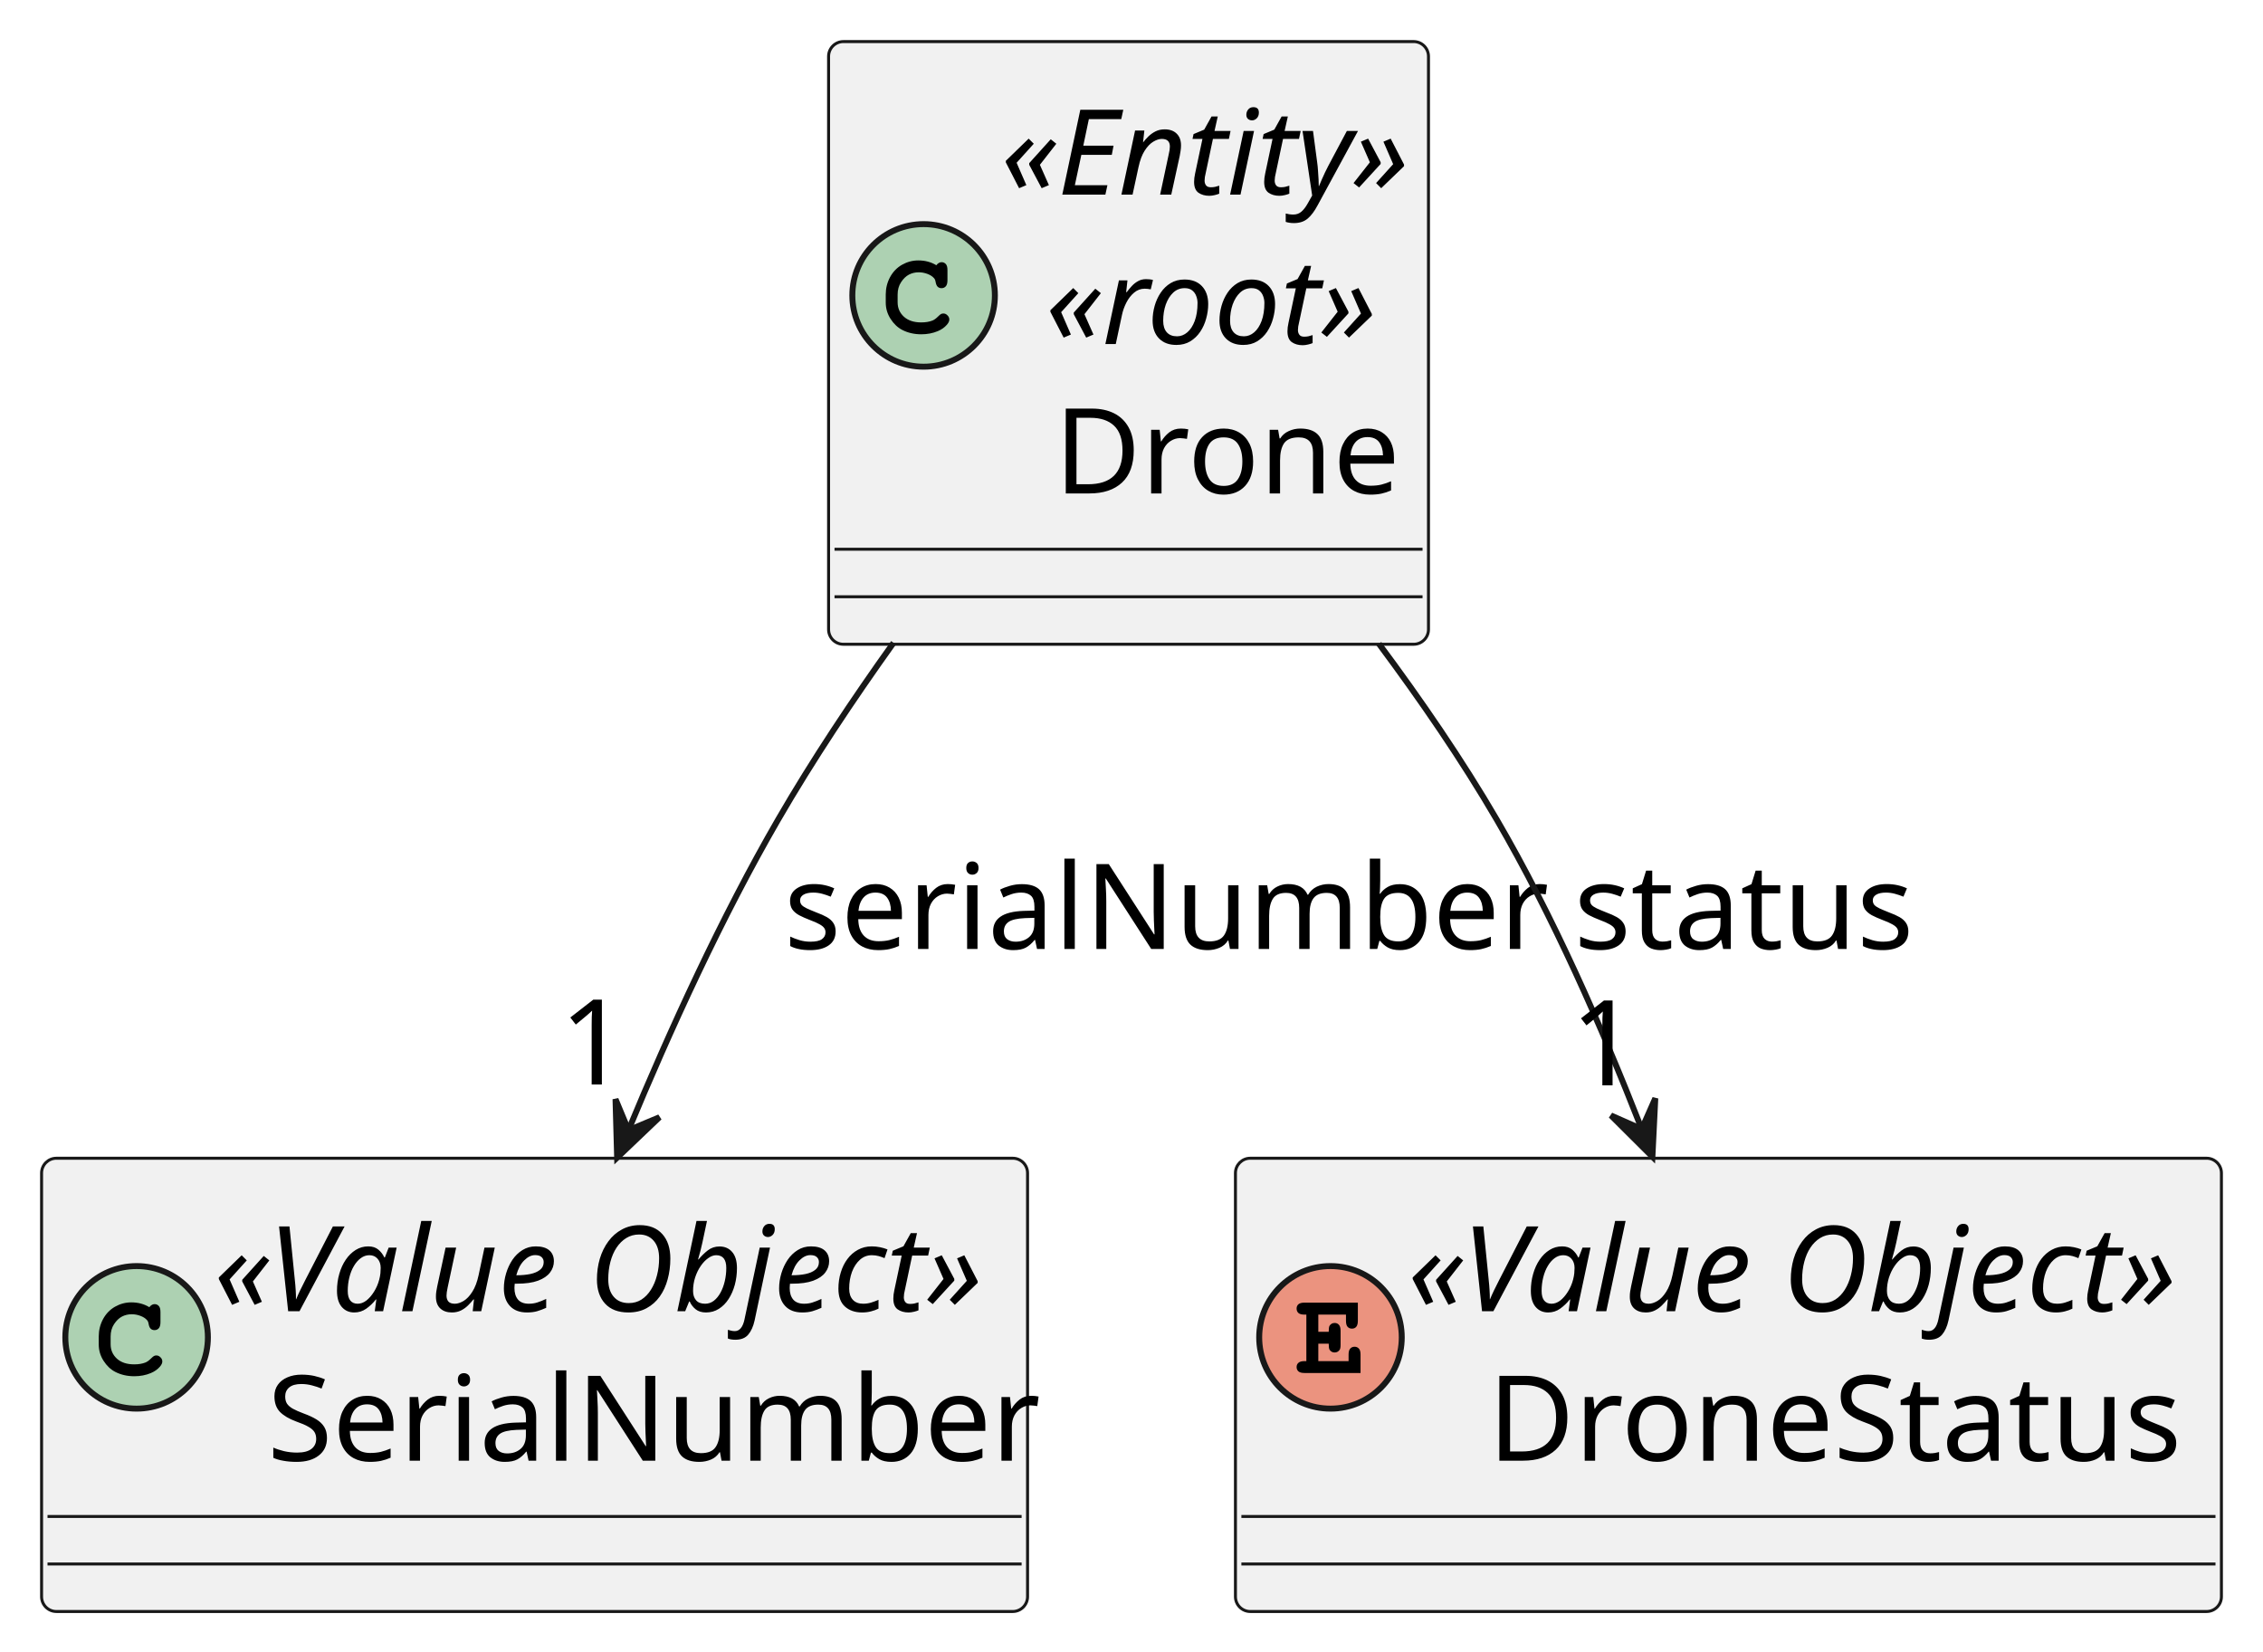
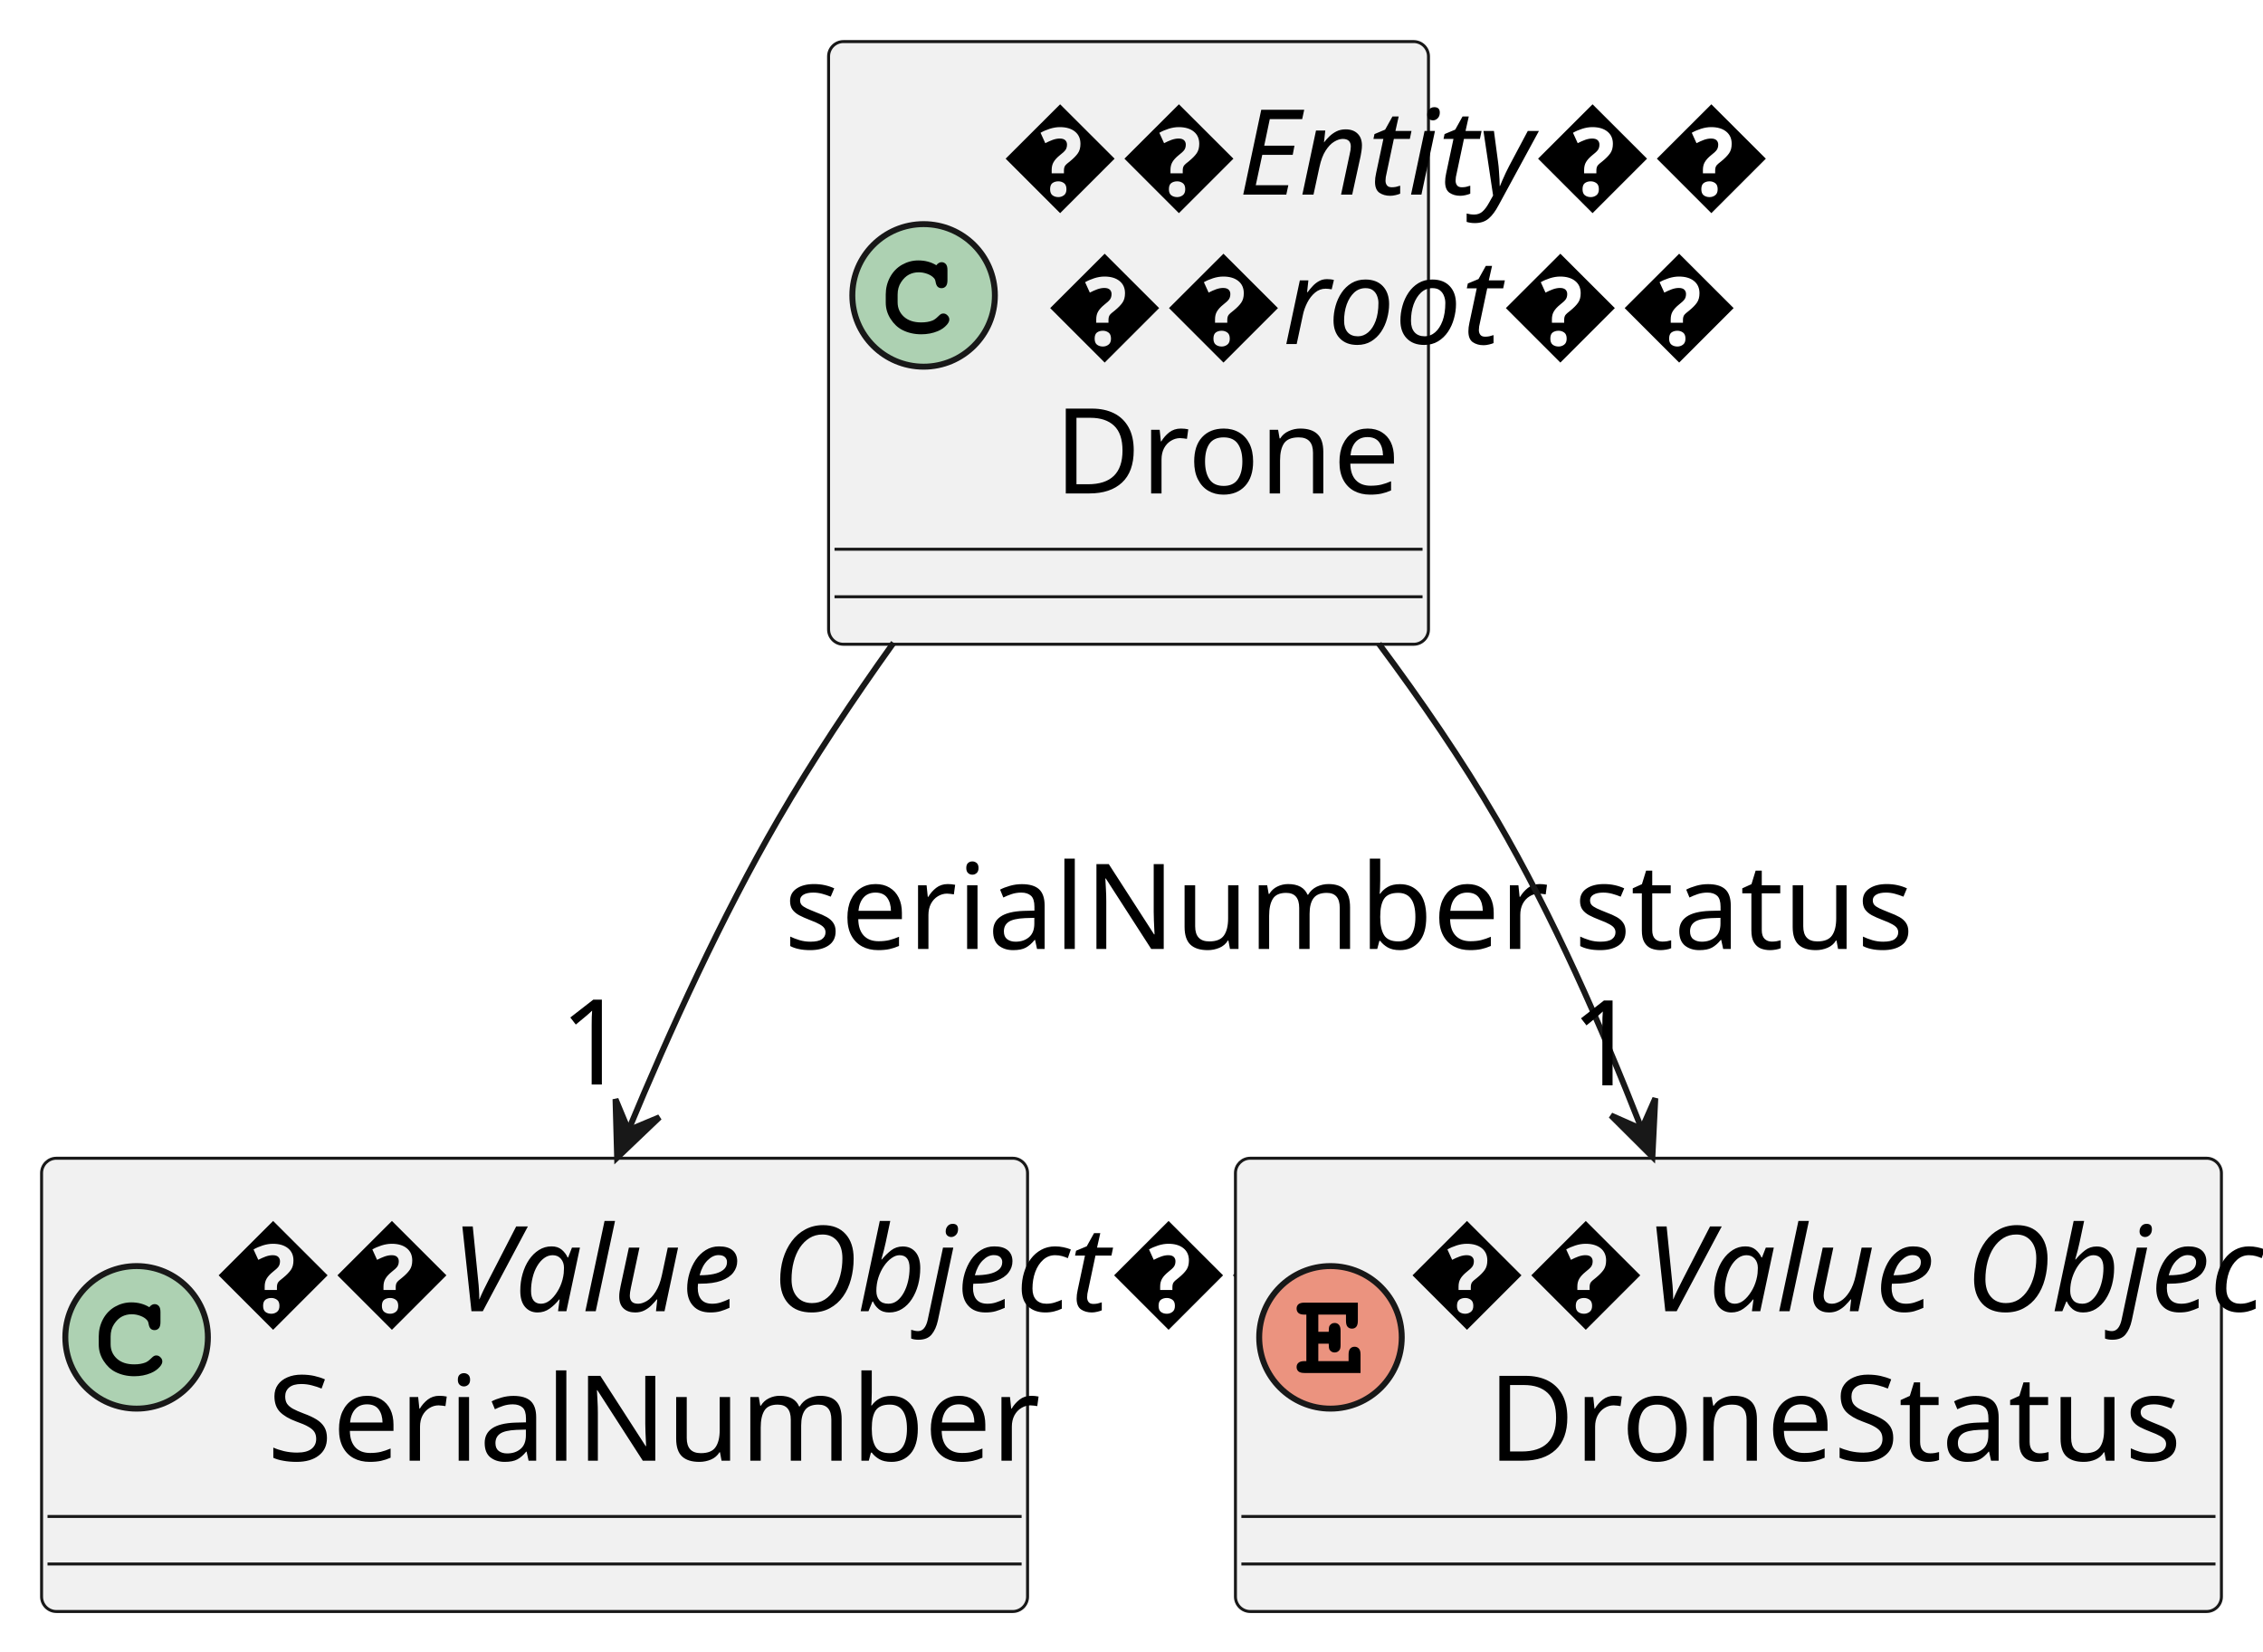
<svg xmlns="http://www.w3.org/2000/svg" contentStyleType="text/css" height="278px" preserveAspectRatio="none" style="width:381px;height:278px;background:#FFFFFF;" version="1.1" viewBox="0 0 381 278" width="381px" zoomAndPan="magnify">
  <defs />
  <g>
    <g id="elem_Drone">
      <rect codeLine="4" fill="#F1F1F1" height="101.469" id="Drone" rx="2.5" ry="2.5" style="stroke:#181818;stroke-width:0.5;" width="101" x="139.5" y="7" />
      <ellipse cx="155.5" cy="49.734" fill="#ADD1B2" rx="12" ry="12" style="stroke:#181818;stroke-width:1.0;" />
      <path d="M157.641,44.656 Q157.828,44.406 158.047,44.281 Q158.266,44.141 158.516,44.141 Q158.953,44.141 159.234,44.453 Q159.516,44.75 159.516,45.469 L159.516,47.172 Q159.516,47.891 159.234,48.203 Q158.953,48.516 158.516,48.516 Q158.125,48.516 157.875,48.281 Q157.625,48.062 157.516,47.453 Q157.453,47.031 157.234,46.812 Q156.844,46.375 156.125,46.109 Q155.406,45.844 154.688,45.844 Q153.781,45.844 153.031,46.234 Q152.281,46.625 151.703,47.516 Q151.125,48.391 151.125,49.594 L151.125,50.891 Q151.125,52.344 152.172,53.312 Q153.234,54.281 155.094,54.281 Q156.203,54.281 156.984,53.969 Q157.422,53.797 157.938,53.281 Q158.25,52.969 158.422,52.875 Q158.594,52.781 158.828,52.781 Q159.219,52.781 159.516,53.094 Q159.828,53.391 159.828,53.797 Q159.828,54.203 159.422,54.672 Q158.828,55.359 157.891,55.75 Q156.625,56.281 155.109,56.281 Q153.328,56.281 151.906,55.547 Q150.75,54.953 149.938,53.688 Q149.125,52.422 149.125,50.938 L149.125,49.578 Q149.125,48.016 149.844,46.672 Q150.578,45.312 151.859,44.578 Q153.156,43.844 154.609,43.844 Q155.469,43.844 156.219,44.047 Q156.984,44.25 157.641,44.656 Z " fill="#000000" />
-       <text fill="#000000" font-family="sans-serif" font-size="20" font-style="italic" lengthAdjust="spacing" textLength="71" x="168.5" y="32.762">«Entity»</text>
-       <text fill="#000000" font-family="sans-serif" font-size="20" font-style="italic" lengthAdjust="spacing" textLength="56" x="176" y="57.918">«root»</text>
+       <text fill="#000000" font-family="sans-serif" font-size="20" font-style="italic" lengthAdjust="spacing" textLength="71" x="168.5" y="32.762">��Entity��</text>
+       <text fill="#000000" font-family="sans-serif" font-size="20" font-style="italic" lengthAdjust="spacing" textLength="56" x="176" y="57.918">��root��</text>
      <text fill="#000000" font-family="sans-serif" font-size="20" lengthAdjust="spacing" textLength="53" x="177.5" y="83.074">Drone</text>
      <line style="stroke:#181818;stroke-width:0.5;" x1="140.5" x2="239.5" y1="92.469" y2="92.469" />
      <line style="stroke:#181818;stroke-width:0.5;" x1="140.5" x2="239.5" y1="100.469" y2="100.469" />
    </g>
    <g id="elem_SerialNumber">
      <rect codeLine="7" fill="#F1F1F1" height="76.312" id="SerialNumber" rx="2.5" ry="2.5" style="stroke:#181818;stroke-width:0.5;" width="166" x="7" y="195" />
      <ellipse cx="23" cy="225.156" fill="#ADD1B2" rx="12" ry="12" style="stroke:#181818;stroke-width:1.0;" />
      <path d="M25.141,220.078 Q25.328,219.828 25.547,219.703 Q25.766,219.562 26.016,219.562 Q26.453,219.562 26.734,219.875 Q27.016,220.172 27.016,220.891 L27.016,222.594 Q27.016,223.312 26.734,223.625 Q26.453,223.938 26.016,223.938 Q25.625,223.938 25.375,223.703 Q25.125,223.484 25.016,222.875 Q24.953,222.453 24.734,222.234 Q24.344,221.797 23.625,221.531 Q22.906,221.266 22.188,221.266 Q21.281,221.266 20.531,221.656 Q19.781,222.047 19.203,222.938 Q18.625,223.812 18.625,225.016 L18.625,226.312 Q18.625,227.766 19.672,228.734 Q20.734,229.703 22.594,229.703 Q23.703,229.703 24.484,229.391 Q24.922,229.219 25.438,228.703 Q25.75,228.391 25.922,228.297 Q26.094,228.203 26.328,228.203 Q26.719,228.203 27.016,228.516 Q27.328,228.812 27.328,229.219 Q27.328,229.625 26.922,230.094 Q26.328,230.781 25.391,231.172 Q24.125,231.703 22.609,231.703 Q20.828,231.703 19.406,230.969 Q18.25,230.375 17.438,229.109 Q16.625,227.844 16.625,226.359 L16.625,225 Q16.625,223.438 17.344,222.094 Q18.078,220.734 19.359,220 Q20.656,219.266 22.109,219.266 Q22.969,219.266 23.719,219.469 Q24.484,219.672 25.141,220.078 Z " fill="#000000" />
-       <text fill="#000000" font-family="sans-serif" font-size="20" font-style="italic" lengthAdjust="spacing" textLength="136" x="36" y="220.762">«Value Object»</text>
+       <text fill="#000000" font-family="sans-serif" font-size="20" font-style="italic" lengthAdjust="spacing" textLength="136" x="36" y="220.762">��Value Object��</text>
      <text fill="#000000" font-family="sans-serif" font-size="20" lengthAdjust="spacing" textLength="118" x="45" y="245.918">SerialNumber</text>
      <line style="stroke:#181818;stroke-width:0.5;" x1="8" x2="172" y1="255.312" y2="255.312" />
      <line style="stroke:#181818;stroke-width:0.5;" x1="8" x2="172" y1="263.312" y2="263.312" />
    </g>
    <g id="elem_DroneStatus">
      <rect codeLine="10" fill="#F1F1F1" height="76.312" id="DroneStatus" rx="2.5" ry="2.5" style="stroke:#181818;stroke-width:0.5;" width="166" x="208" y="195" />
      <ellipse cx="224" cy="225.156" fill="#EB937F" rx="12" ry="12" style="stroke:#181818;stroke-width:1.0;" />
      <path d="M221.953,226.219 L221.953,229.156 L227.047,229.156 L227.047,228.062 Q227.047,227.344 227.328,227.047 Q227.609,226.734 228.062,226.734 Q228.5,226.734 228.781,227.047 Q229.062,227.344 229.062,228.062 L229.062,231.156 L219.625,231.156 Q218.906,231.156 218.594,230.875 Q218.297,230.594 218.297,230.156 Q218.297,229.703 218.609,229.438 Q218.922,229.156 219.625,229.156 L219.938,229.156 L219.938,221.328 L219.625,221.328 Q218.906,221.328 218.594,221.047 Q218.297,220.766 218.297,220.312 Q218.297,219.859 218.594,219.594 Q218.906,219.312 219.625,219.312 L228.609,219.312 L228.609,222.359 Q228.609,223.078 228.328,223.391 Q228.062,223.688 227.625,223.688 Q227.172,223.688 226.891,223.391 Q226.609,223.094 226.609,222.359 L226.609,221.328 L221.953,221.328 L221.953,224.219 L223.703,224.219 Q223.703,223.438 223.844,223.203 Q224.156,222.734 224.703,222.734 Q225.156,222.734 225.422,223.047 Q225.703,223.344 225.703,224.062 L225.703,226.375 Q225.703,227.031 225.547,227.25 Q225.234,227.703 224.703,227.703 Q224.156,227.703 223.844,227.234 Q223.703,227 223.703,226.219 L221.953,226.219 Z " fill="#000000" />
-       <text fill="#000000" font-family="sans-serif" font-size="20" font-style="italic" lengthAdjust="spacing" textLength="136" x="237" y="220.762">«Value Object»</text>
+       <text fill="#000000" font-family="sans-serif" font-size="20" font-style="italic" lengthAdjust="spacing" textLength="136" x="237" y="220.762">��Value Object��</text>
      <text fill="#000000" font-family="sans-serif" font-size="20" lengthAdjust="spacing" textLength="109" x="250.5" y="245.918">DroneStatus</text>
      <line style="stroke:#181818;stroke-width:0.5;" x1="209" x2="373" y1="255.312" y2="255.312" />
      <line style="stroke:#181818;stroke-width:0.5;" x1="209" x2="373" y1="263.312" y2="263.312" />
    </g>
    <g id="link_Drone_SerialNumber">
      <path codeLine="15" d="M150.44,108.22 C143.56,117.84 136.77,128.03 131,138 C121.46,154.48 112.73,173.59 105.81,190.27 " fill="none" id="Drone-to-SerialNumber" style="stroke:#181818;stroke-width:1.0;" />
      <polygon fill="#181818" points="103.9,194.9,111.025,188.101,105.804,190.277,103.628,185.055,103.9,194.9" style="stroke:#181818;stroke-width:1.0;" />
      <text fill="#000000" font-family="sans-serif" font-size="20" lengthAdjust="spacing" textLength="115" x="132" y="159.762">serialNumber</text>
      <text fill="#000000" font-family="sans-serif" font-size="20" lengthAdjust="spacing" textLength="11" x="94.239" y="182.585">1</text>
    </g>
    <g id="link_Drone_DroneStatus">
      <path codeLine="16" d="M232.15,108.38 C239.24,117.9 246.18,128.02 252,138 C261.44,154.18 269.75,173.09 276.24,189.68 " fill="none" id="Drone-to-DroneStatus" style="stroke:#181818;stroke-width:1.0;" />
      <polygon fill="#181818" points="278.2,194.75,278.686,184.913,276.397,190.086,271.224,187.797,278.2,194.75" style="stroke:#181818;stroke-width:1.0;" />
      <text fill="#000000" font-family="sans-serif" font-size="20" lengthAdjust="spacing" textLength="53" x="265" y="159.762">status</text>
      <text fill="#000000" font-family="sans-serif" font-size="20" lengthAdjust="spacing" textLength="11" x="264.398" y="182.729">1</text>
    </g>
  </g>
</svg>
